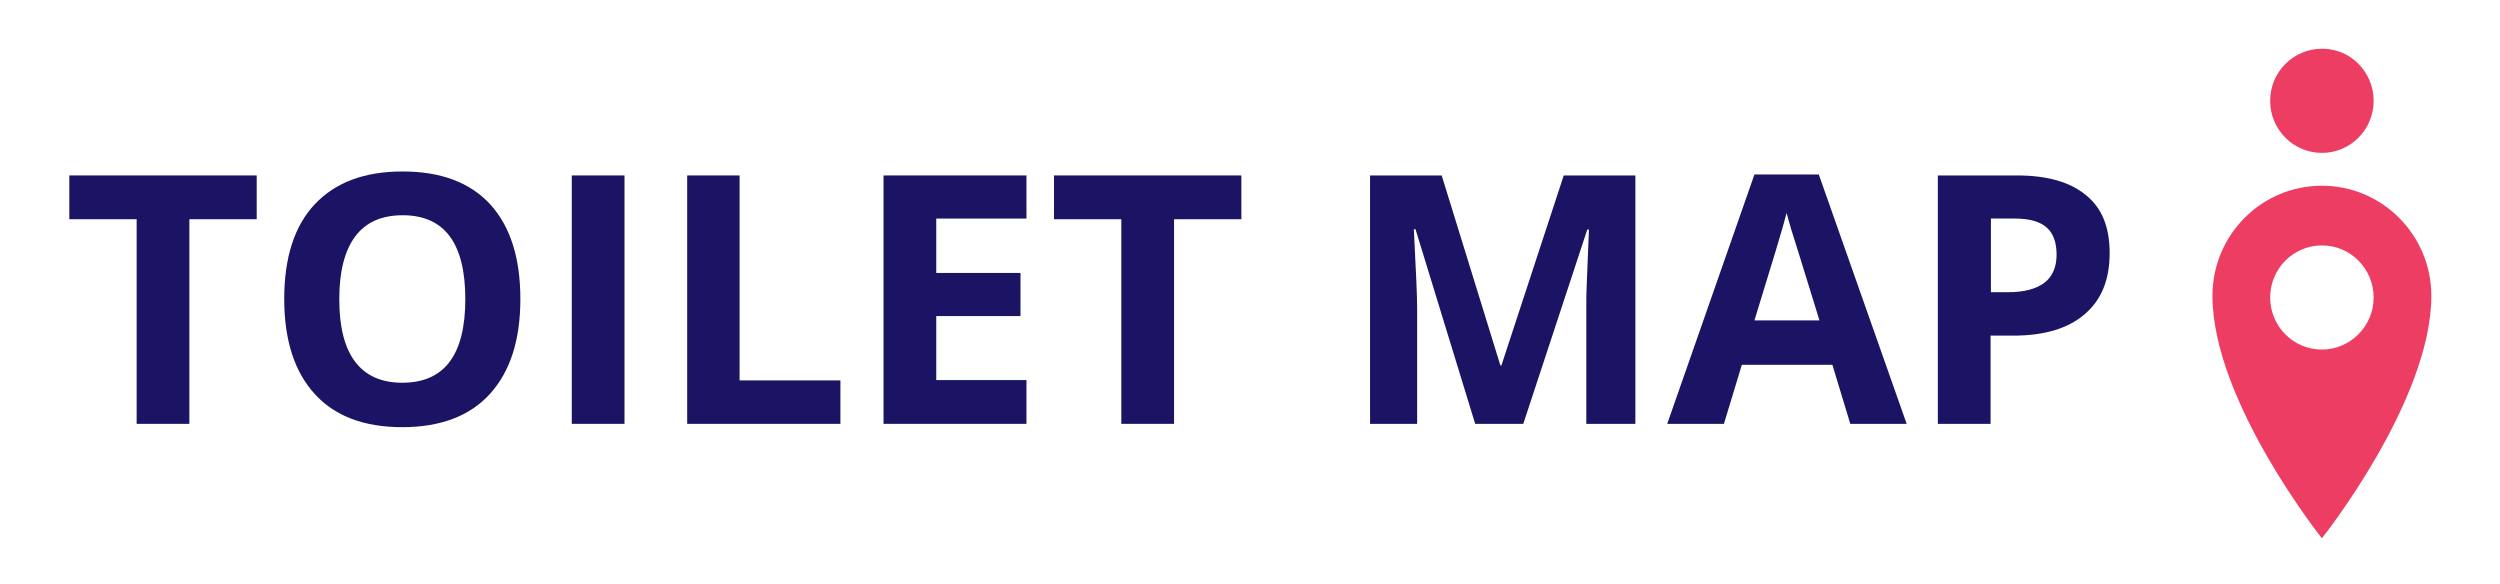
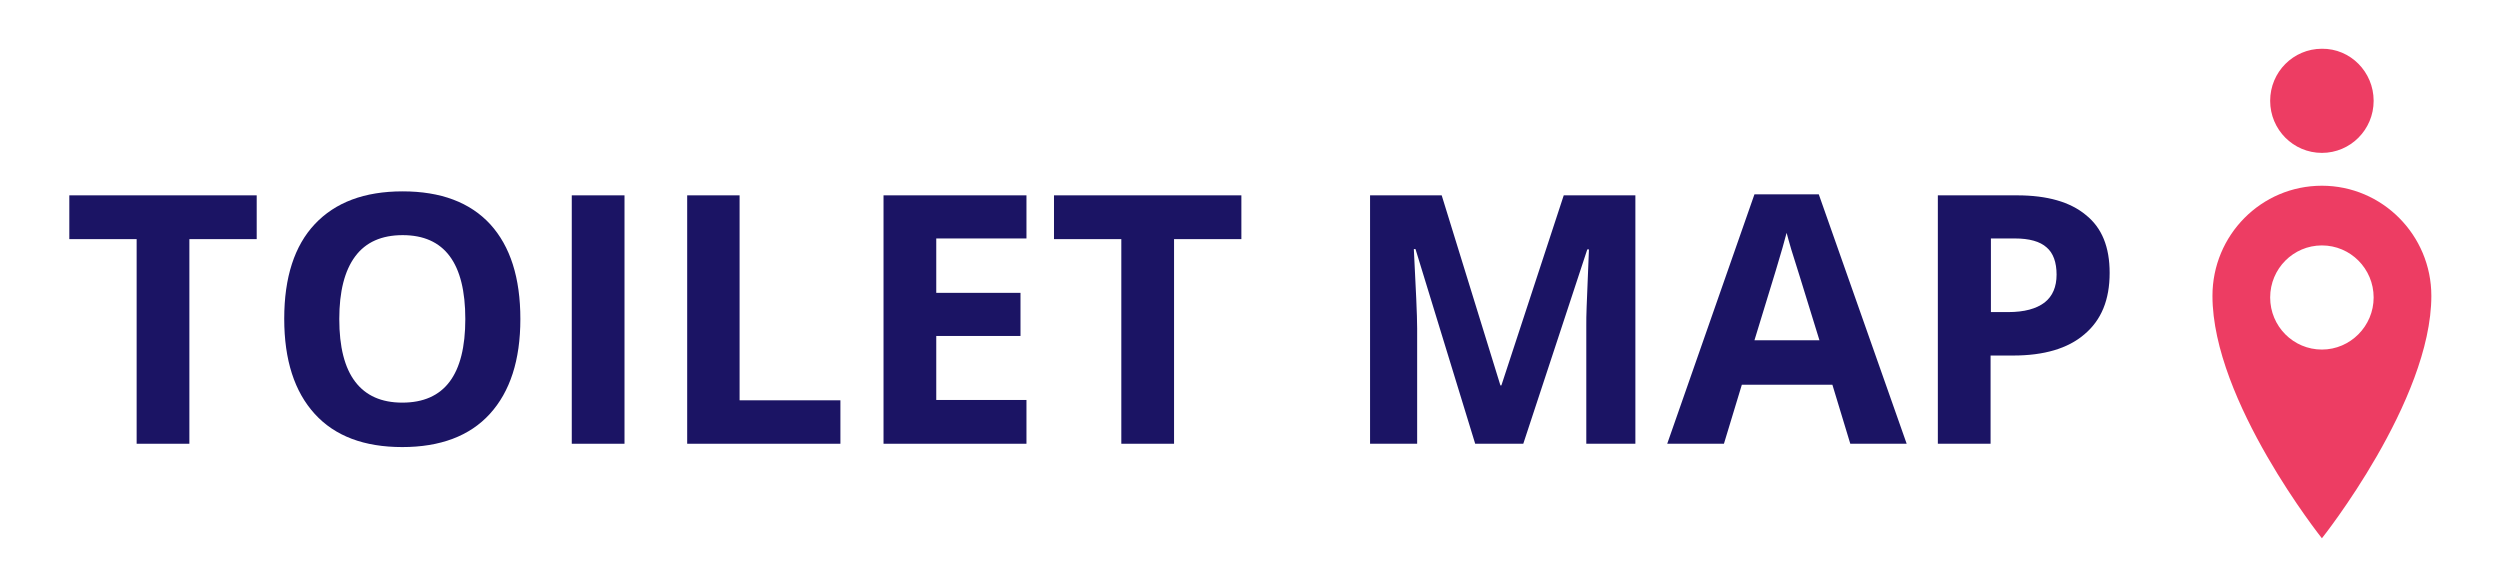
<svg xmlns="http://www.w3.org/2000/svg" enable-background="new 0 0 753.8 175.9" version="1.1" viewBox="0 0 753.8 175.9" xml:space="preserve" id="svg29">
  <defs id="defs29" />
  <style type="text/css" id="style1">
    .st0{fill:#ED3D63;}
    .st1{fill:#1B1464;}
  </style>
  <path class="st0" d="m700.1 56c-18.3 0-33 14.9-33 33.2 0 31.7 33 73.1 33 73.1s33-41.4 33-73.1c0-18.3-14.8-33.2-33-33.2zm0 49.4c-8.6 0-15.6-7-15.6-15.7s7-15.7 15.6-15.7 15.6 7 15.6 15.7c0 8.6-7 15.7-15.6 15.7z" id="path1" />
  <path class="st0" d="m715.7 30.4c0 8.7-7 15.7-15.6 15.7s-15.6-7-15.6-15.7 7-15.7 15.6-15.7c8.6-0.1 15.6 7 15.6 15.7z" id="path2" />
-   <path class="st1" d="M 57.1,127.8 H 41.2 V 66.1 H 20.9 V 52.9 H 77.4 V 66.1 H 57.1 Z" id="path21" />
-   <path class="st1" d="m 156.9,90.2 c 0,12.4 -3.1,21.9 -9.2,28.6 -6.1,6.7 -15,10 -26.4,10 -11.5,0 -20.3,-3.3 -26.4,-10 -6.1,-6.7 -9.2,-16.2 -9.2,-28.7 0,-12.5 3.1,-22 9.2,-28.5 6.2,-6.6 15,-9.9 26.5,-9.9 11.5,0 20.3,3.3 26.4,9.9 6.1,6.7 9.1,16.2 9.1,28.6 z m -54.6,0 c 0,8.4 1.6,14.7 4.8,18.9 3.2,4.2 7.9,6.3 14.2,6.3 12.7,0 19,-8.4 19,-25.2 0,-16.9 -6.3,-25.3 -18.9,-25.3 -6.3,0 -11.1,2.1 -14.3,6.4 -3.2,4.3 -4.8,10.6 -4.8,18.9 z" id="path22" />
-   <path class="st1" d="M 172.4,127.8 V 52.9 h 15.9 v 74.9 z" id="path23" />
-   <path class="st1" d="M 207.2,127.8 V 52.9 H 223 v 61.8 h 30.4 v 13.1 z" id="path24" />
-   <path class="st1" d="M 309.5,127.8 H 266.4 V 52.9 h 43.1 v 13 h -27.2 v 16.4 h 25.4 v 13 h -25.4 v 19.3 h 27.2 z" id="path25" />
-   <path class="st1" d="M 354,127.8 H 338.1 V 66.1 H 317.8 V 52.9 h 56.5 V 66.1 H 354 Z" id="path26" />
-   <path class="st1" d="m 444.8,127.8 -18,-58.7 h -0.5 c 0.6,11.9 1,19.9 1,23.9 v 34.8 H 413.1 V 52.9 h 21.6 l 17.7,57.3 h 0.3 l 18.8,-57.3 h 21.6 v 74.9 H 478.3 V 92.4 c 0,-1.7 0,-3.6 0.1,-5.8 0.1,-2.2 0.3,-8 0.7,-17.4 h -0.5 l -19.3,58.6 z" id="path27" />
-   <path class="st1" d="M 557.9,127.8 552.5,110 h -27.3 l -5.4,17.8 H 502.7 L 529,52.6 h 19.4 l 26.5,75.2 z m -9.3,-31.2 c -5,-16.2 -7.8,-25.3 -8.5,-27.4 -0.6,-2.1 -1.1,-3.8 -1.4,-5 -1.1,4.4 -4.4,15.2 -9.7,32.4 z" id="path28" />
-   <path class="st1" d="m 636.1,76.3 c 0,8.1 -2.5,14.2 -7.6,18.5 -5,4.3 -12.2,6.4 -21.5,6.4 h -6.8 v 26.6 H 584.3 V 52.9 h 23.9 c 9.1,0 16,2 20.7,5.9 4.9,3.9 7.2,9.7 7.2,17.5 z m -35.8,11.8 h 5.2 c 4.9,0 8.5,-1 11,-2.9 2.4,-1.9 3.6,-4.7 3.6,-8.4 0,-3.7 -1,-6.5 -3,-8.2 -2,-1.8 -5.2,-2.7 -9.6,-2.7 h -7.2 z" id="path29" />
+   <path class="st1" d="M 57.1,133.8 H 41.2 V 72.1 H 20.9 V 58.9 H 77.4 V 72.1 H 57.1 Z" id="path21" />
+   <path class="st1" d="m 156.9,96.2 c 0,12.4 -3.1,21.9 -9.2,28.6 -6.1,6.7 -15,10 -26.4,10 -11.5,0 -20.3,-3.3 -26.4,-10 -6.1,-6.7 -9.2,-16.2 -9.2,-28.7 0,-12.5 3.1,-22 9.2,-28.5 6.2,-6.6 15,-9.9 26.5,-9.9 11.5,0 20.3,3.3 26.4,9.9 6.1,6.7 9.1,16.2 9.1,28.6 z m -54.6,0 c 0,8.4 1.6,14.7 4.8,18.9 3.2,4.2 7.9,6.3 14.2,6.3 12.7,0 19,-8.4 19,-25.2 0,-16.9 -6.3,-25.3 -18.9,-25.3 -6.3,0 -11.1,2.1 -14.3,6.4 -3.2,4.3 -4.8,10.6 -4.8,18.9 z" id="path22" />
+   <path class="st1" d="M 172.4,133.8 V 58.9 h 15.9 v 74.9 z" id="path23" />
+   <path class="st1" d="M 207.2,133.8 V 58.9 H 223 v 61.8 h 30.4 v 13.1 z" id="path24" />
+   <path class="st1" d="M 309.5,133.8 H 266.4 V 58.9 h 43.1 v 13 h -27.2 v 16.4 h 25.4 v 13 h -25.4 v 19.3 h 27.2 z" id="path25" />
+   <path class="st1" d="M 354,133.8 H 338.1 V 72.1 H 317.8 V 58.9 h 56.5 V 72.1 H 354 Z" id="path26" />
+   <path class="st1" d="m 444.8,133.8 -18,-58.7 h -0.5 c 0.6,11.9 1,19.9 1,23.9 v 34.8 H 413.1 V 58.9 h 21.6 l 17.7,57.3 h 0.3 l 18.8,-57.3 h 21.6 v 74.9 H 478.3 V 98.4 c 0,-1.7 0,-3.6 0.1,-5.8 0.1,-2.2 0.3,-8 0.7,-17.4 h -0.5 l -19.3,58.6 z" id="path27" />
+   <path class="st1" d="M 557.9,133.8 552.5,116 h -27.3 l -5.4,17.8 H 502.7 L 529,58.6 h 19.4 l 26.5,75.2 z m -9.3,-31.2 c -5,-16.2 -7.8,-25.3 -8.5,-27.4 -0.6,-2.1 -1.1,-3.8 -1.4,-5 -1.1,4.4 -4.4,15.2 -9.7,32.4 z" id="path28" />
+   <path class="st1" d="m 636.1,82.3 c 0,8.1 -2.5,14.2 -7.6,18.5 -5,4.3 -12.2,6.4 -21.5,6.4 h -6.8 v 26.6 H 584.3 V 58.9 h 23.9 c 9.1,0 16,2 20.7,5.9 4.9,3.9 7.2,9.7 7.2,17.5 z m -35.8,11.8 h 5.2 c 4.9,0 8.5,-1 11,-2.9 2.4,-1.9 3.6,-4.7 3.6,-8.4 0,-3.7 -1,-6.5 -3,-8.2 -2,-1.8 -5.2,-2.7 -9.6,-2.7 h -7.2 z" id="path29" />
</svg>
